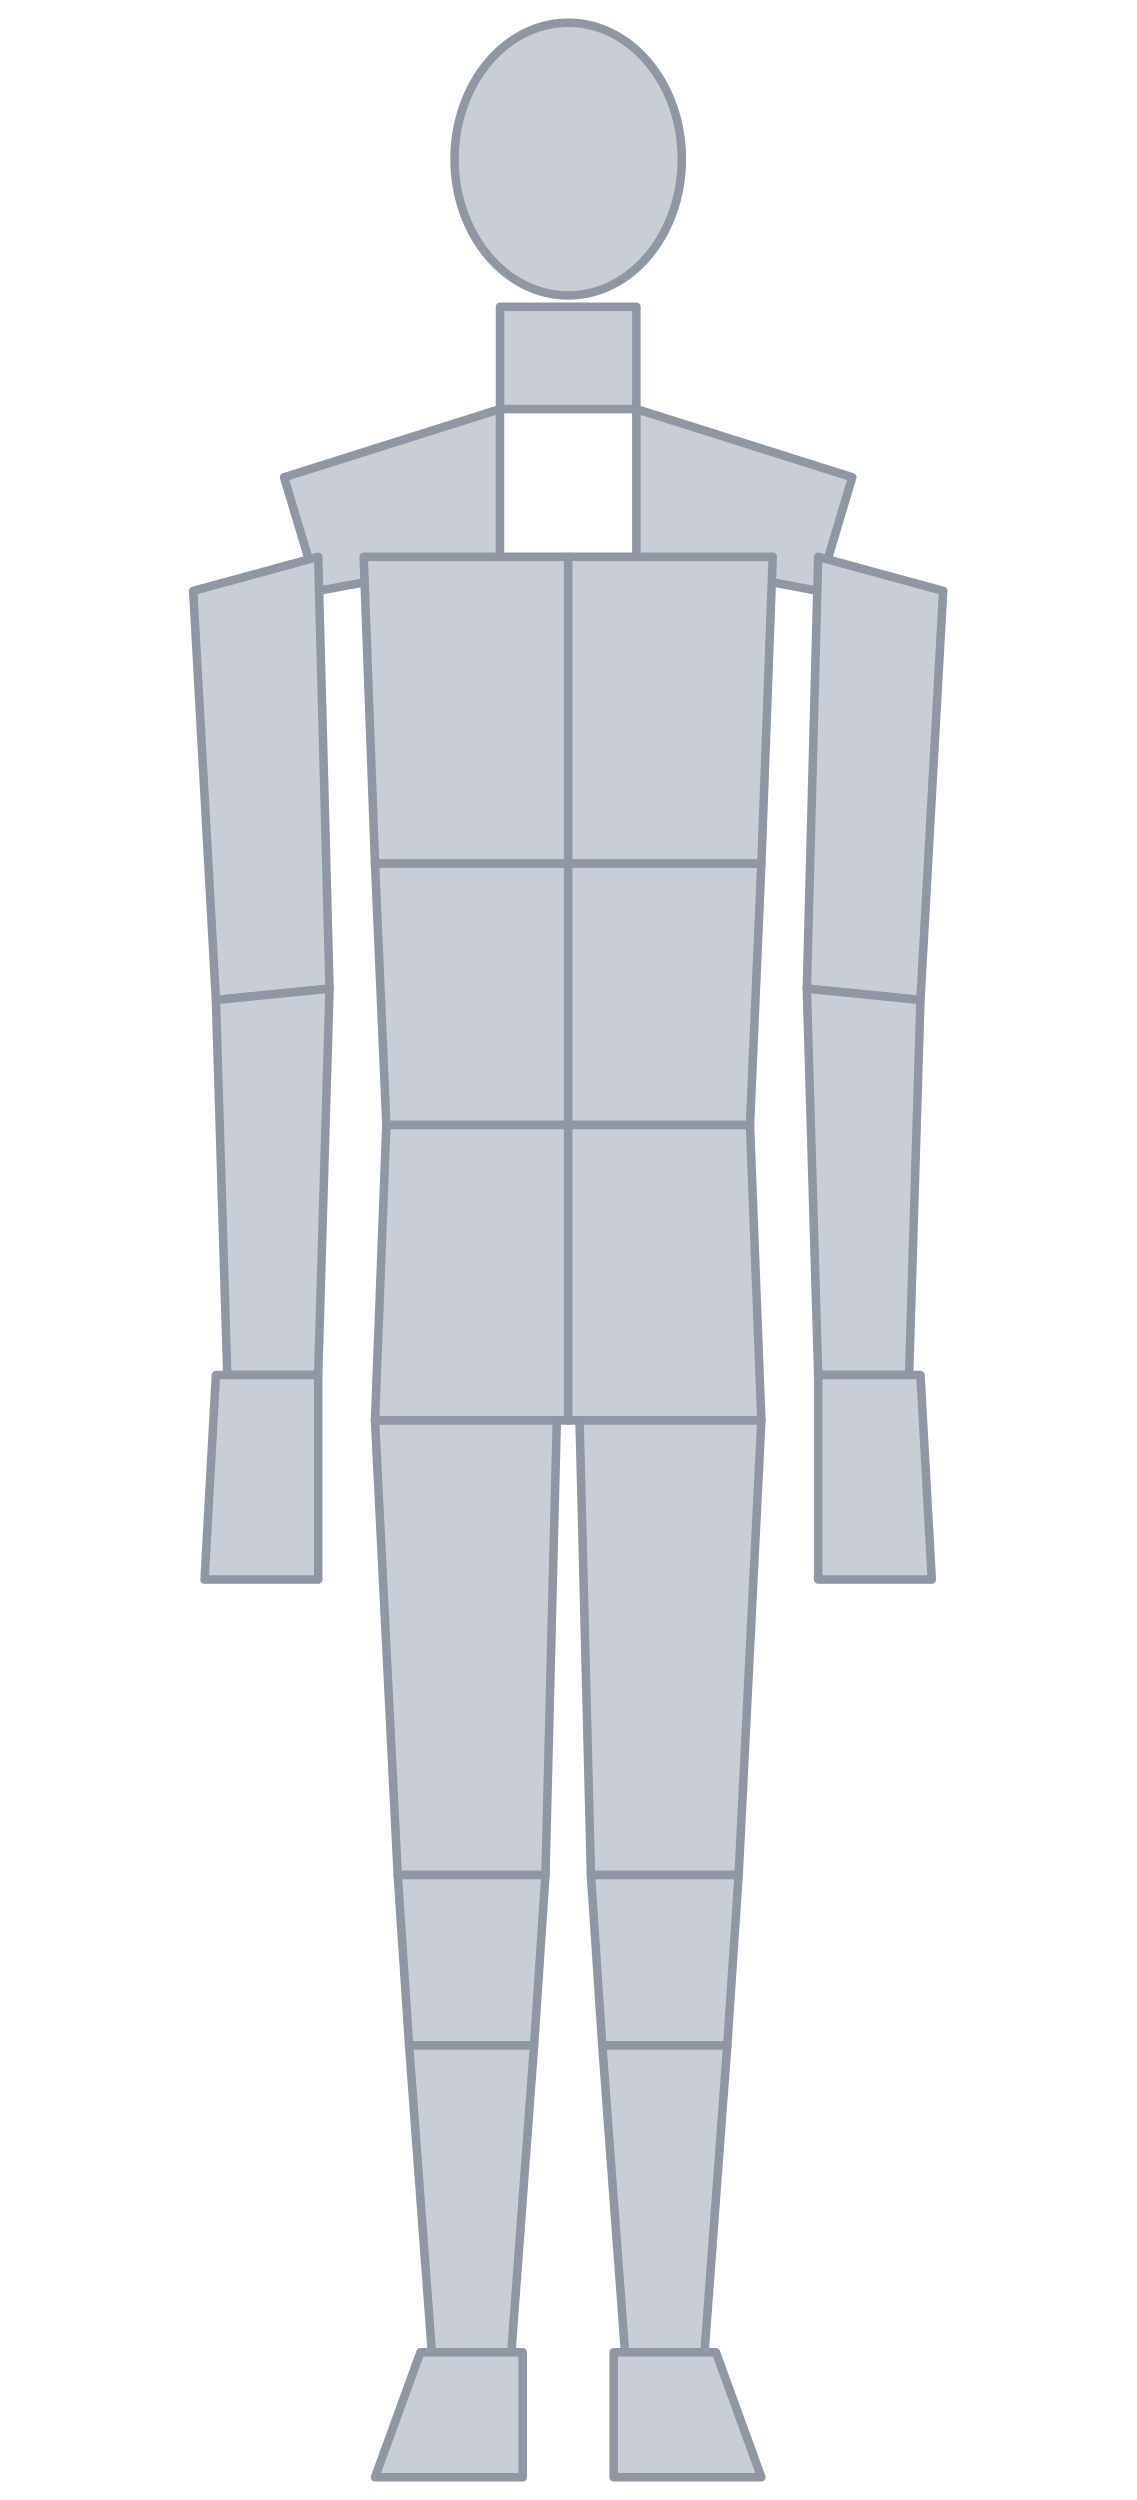
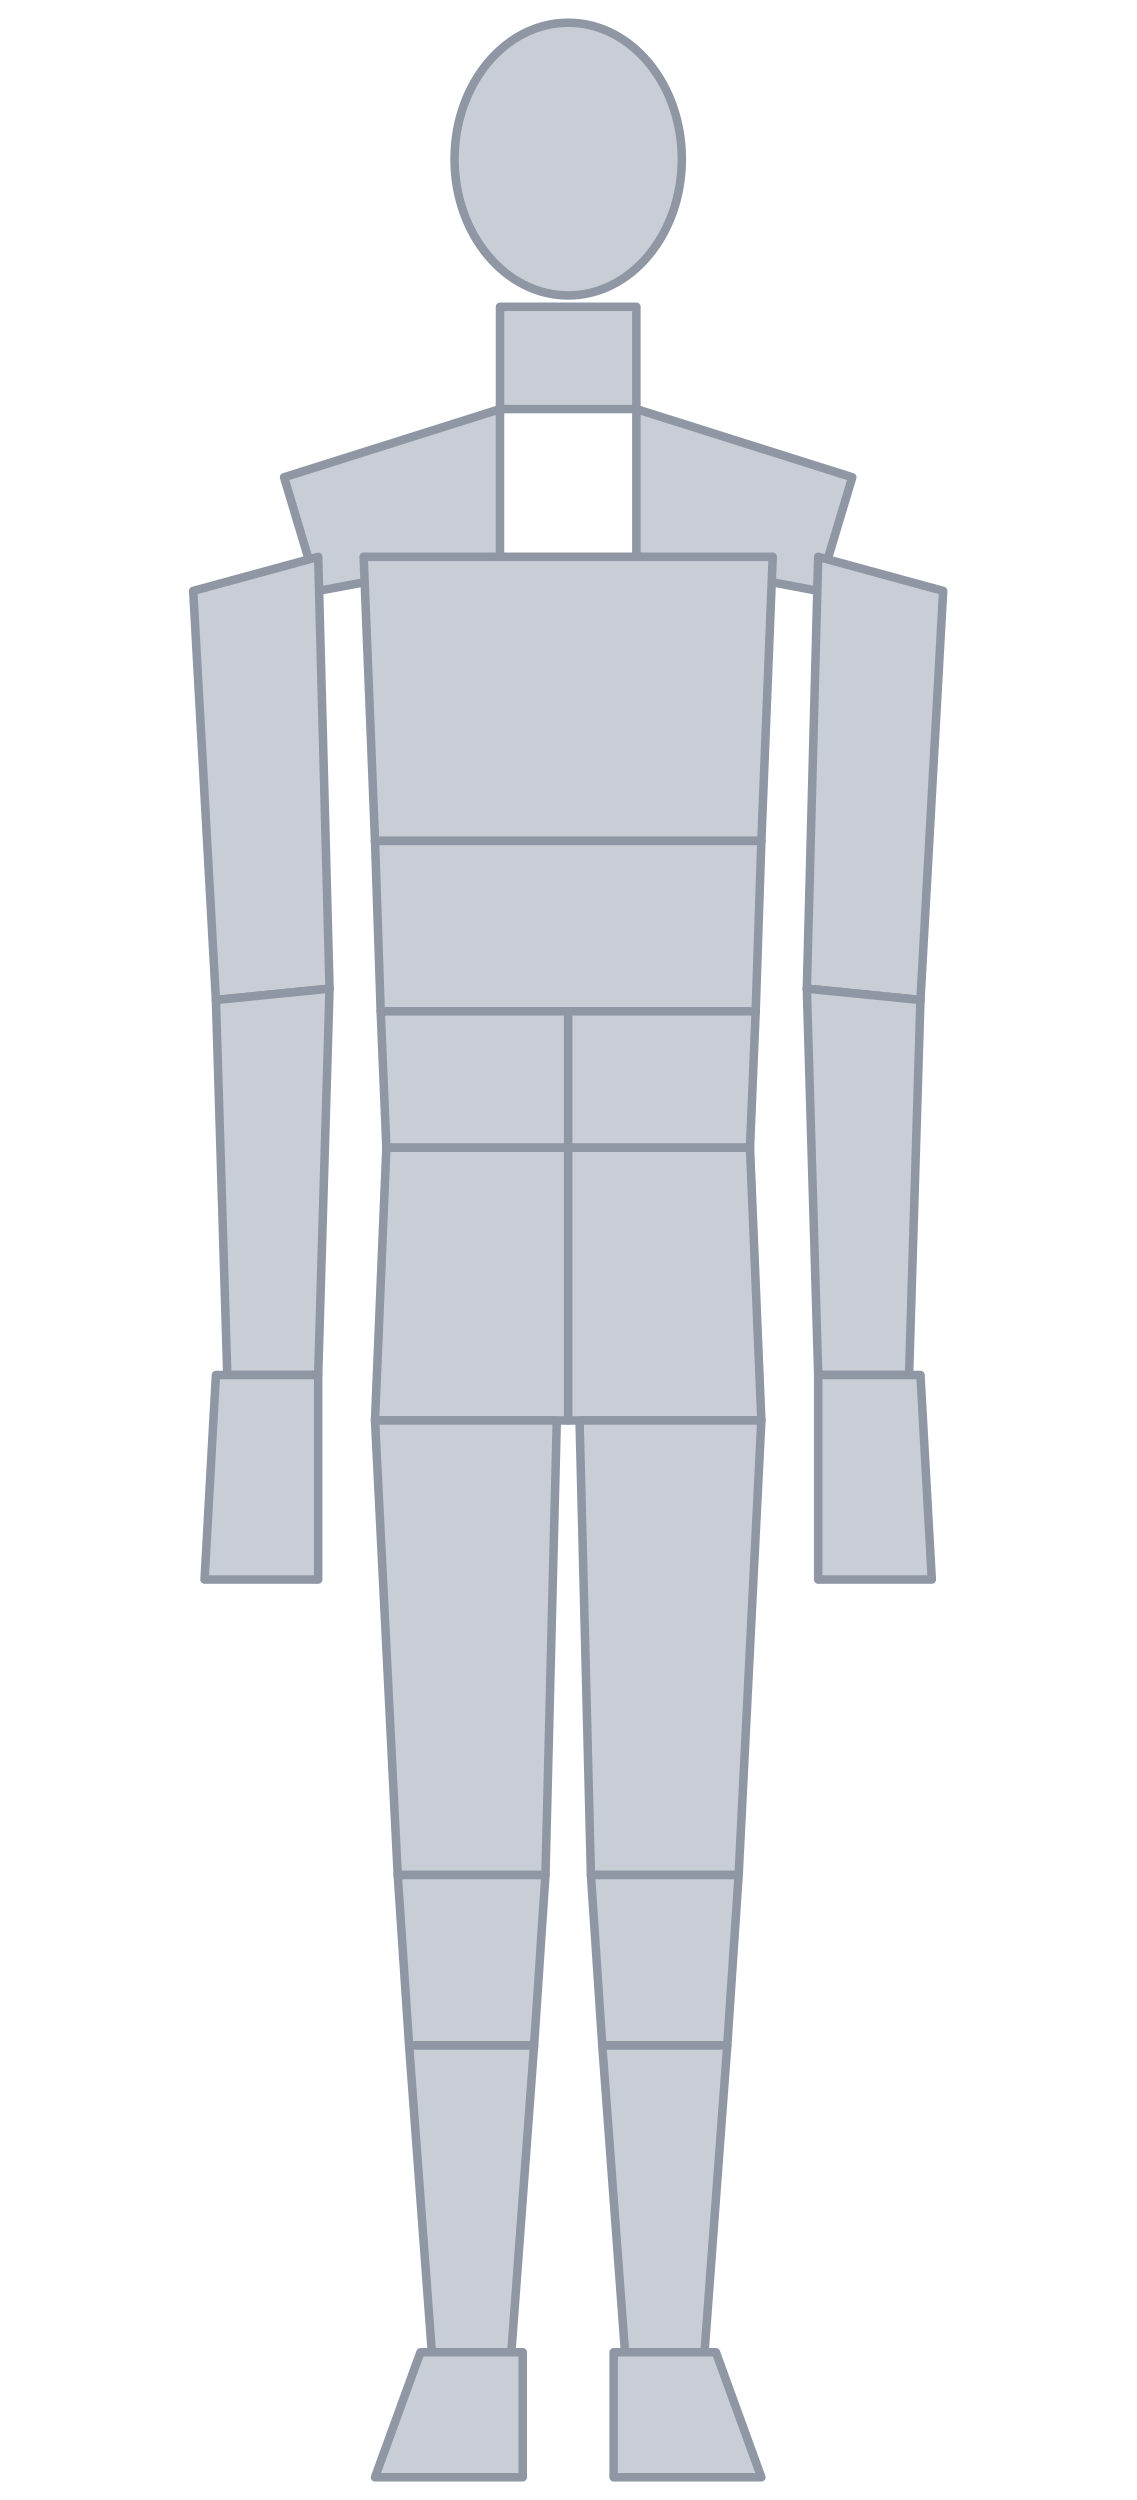
<svg xmlns="http://www.w3.org/2000/svg" width="200" height="440" viewBox="0 0 200 440">
  <g fill="#C9CED6" stroke="#8E97A3" stroke-width="1.5" stroke-linejoin="round">
    <ellipse cx="100" cy="28" rx="20" ry="24" />
    <polygon id="back_neck" points="88,54 112,54 112,72 88,72" />
    <polygon id="back_left_shoulder" points="50,84 88,72 88,98 56,104" />
    <polygon id="back_right_shoulder" points="112,72 150,84 144,104 112,98" />
-     <polygon id="back_left_upper_back" points="64,98 100,98 100,152 66,152" />
-     <polygon id="back_right_upper_back" points="100,98 136,98 134,152 100,152" />
-     <polygon id="back_left_lower_back" points="66,152 100,152 100,198 68,198" />
-     <polygon id="back_right_lower_back" points="100,152 134,152 132,198 100,198" />
-     <polygon id="back_left_glute" points="68,198 100,198 100,250 66,250" />
-     <polygon id="back_right_glute" points="100,198 132,198 134,250 100,250" />
+     <polygon id="back_upper_back" points="64,98 136,98 134,148 66,148" />
+     <polygon id="back_lower_back" points="66,148 134,148 133,178 67,178" />
+     <polygon id="back_left_waist" points="67,178 100,178 100,202 68,202" />
+     <polygon id="back_right_waist" points="100,178 133,178 132,202 100,202" />
+     <polygon id="back_left_glute" points="68,202 100,202 100,250 66,250" />
+     <polygon id="back_right_glute" points="100,202 132,202 134,250 100,250" />
    <polygon id="back_left_upper_arm" points="34,104 56,98 58,174 38,176" />
    <polygon id="back_right_upper_arm" points="144,98 166,104 162,176 142,174" />
    <polygon id="back_left_forearm" points="38,176 58,174 56,242 40,242" />
    <polygon id="back_right_forearm" points="142,174 162,176 160,242 144,242" />
    <polygon id="back_left_hand_wrist" points="38,242 56,242 56,278 36,278" />
    <polygon id="back_right_hand_wrist" points="144,242 162,242 164,278 144,278" />
-     <polygon id="back_left_thigh" points="66,250 98,250 96,330 70,330" />
-     <polygon id="back_right_thigh" points="102,250 134,250 130,330 104,330" />
+     <polygon id="back_left_back_thigh" points="66,250 98,250 96,330 70,330" />
+     <polygon id="back_right_back_thigh" points="102,250 134,250 130,330 104,330" />
    <polygon id="back_left_knee" points="70,330 96,330 94,360 72,360" />
    <polygon id="back_right_knee" points="104,330 130,330 128,360 106,360" />
    <polygon id="back_left_calf" points="72,360 94,360 90,414 76,414" />
    <polygon id="back_right_calf" points="106,360 128,360 124,414 110,414" />
    <polygon id="back_left_ankle_foot" points="74,414 92,414 92,436 66,436" />
    <polygon id="back_right_ankle_foot" points="108,414 126,414 134,436 108,436" />
  </g>
</svg>
